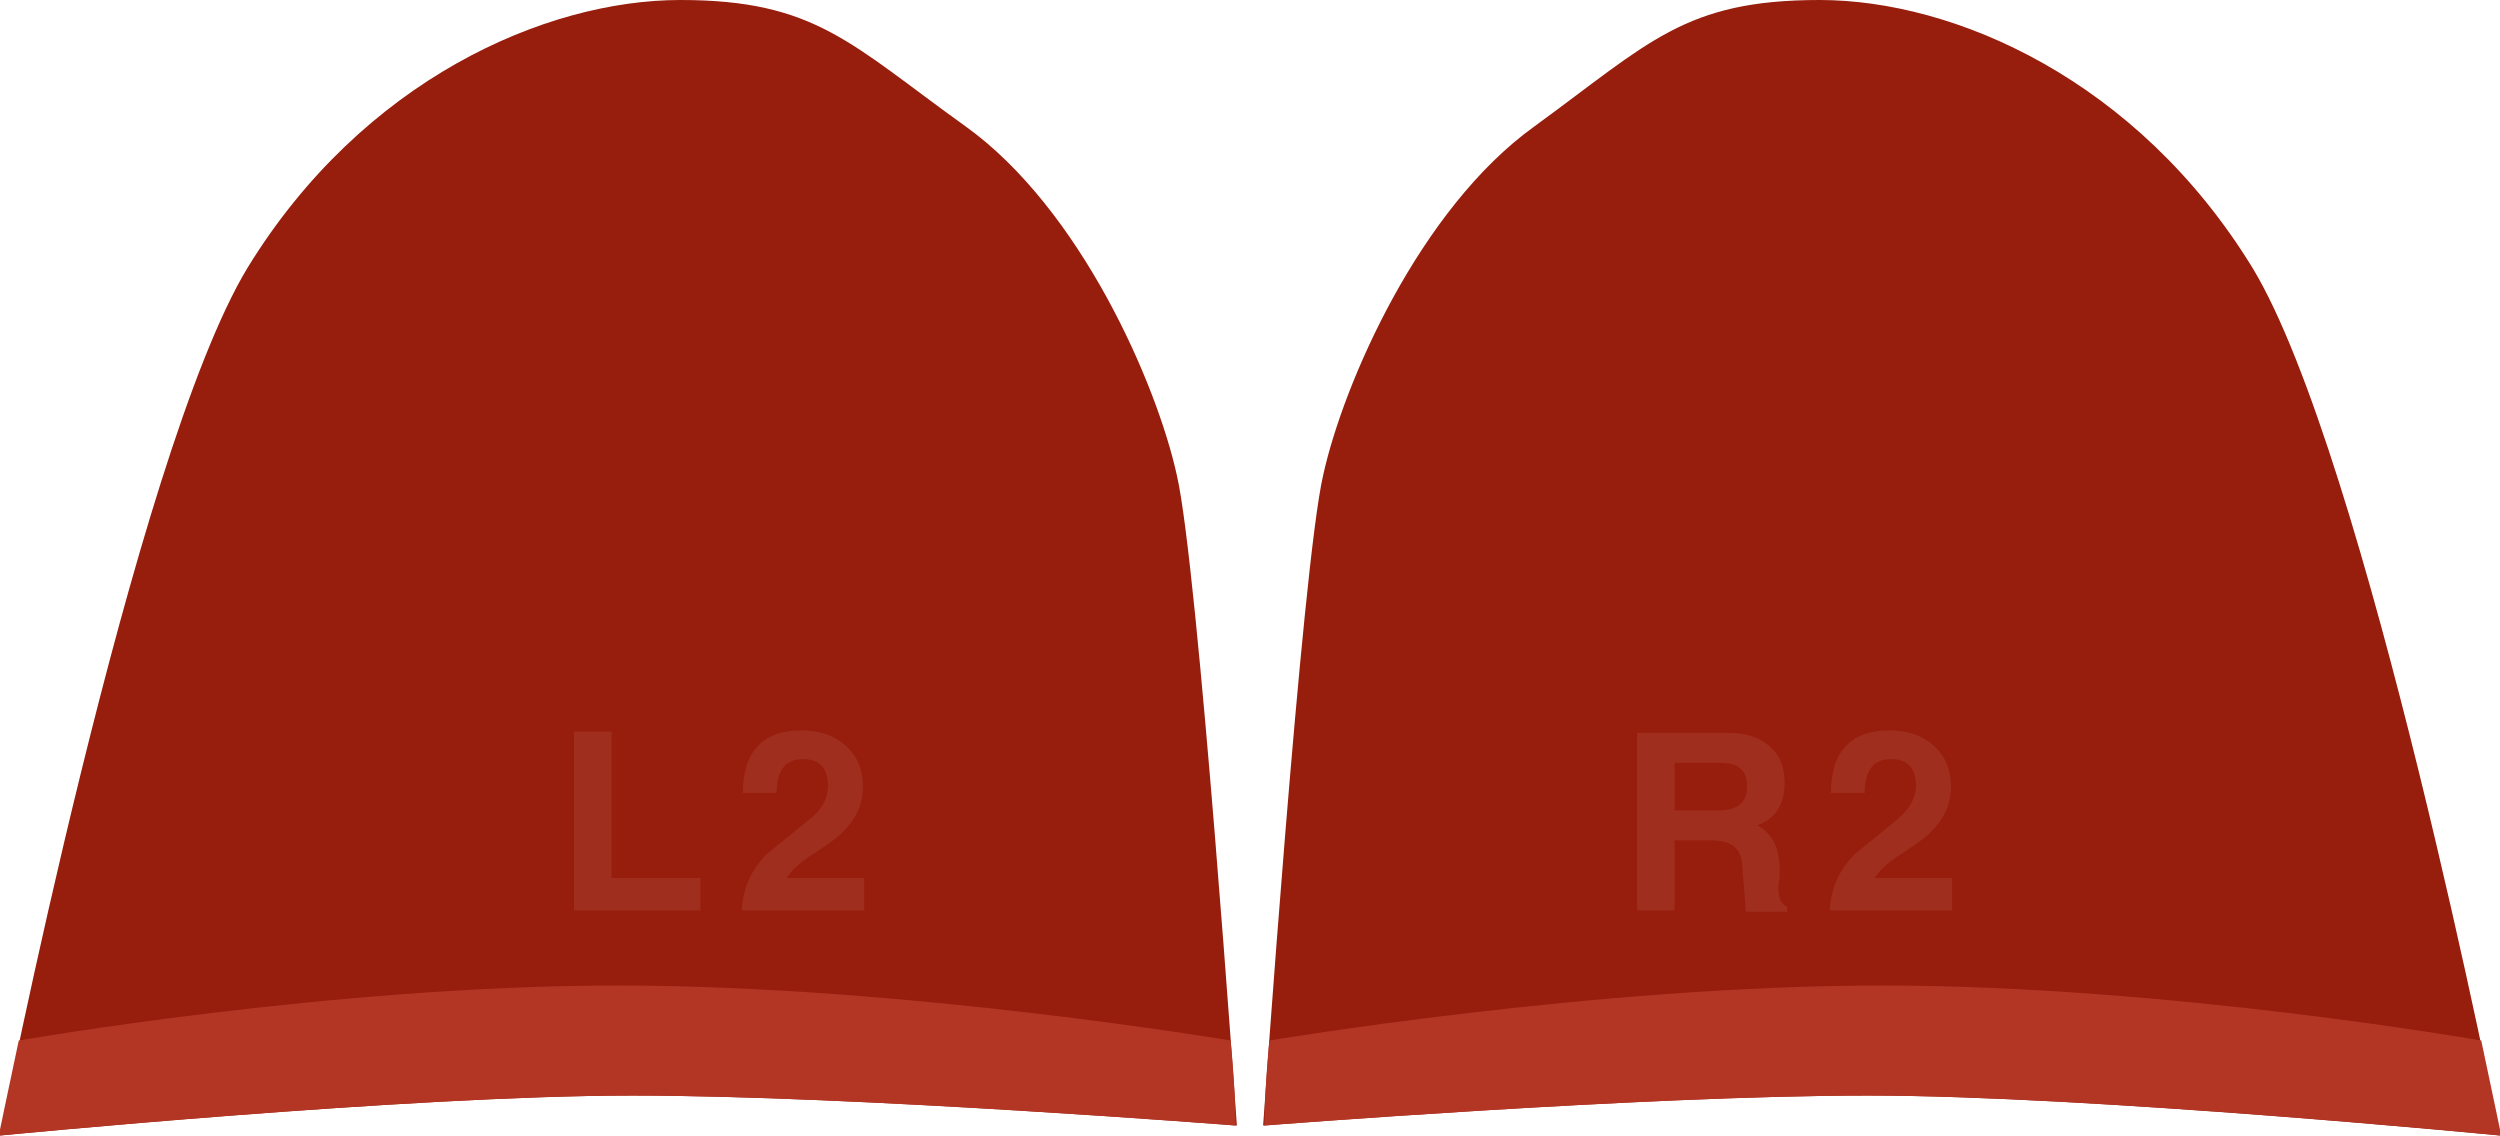
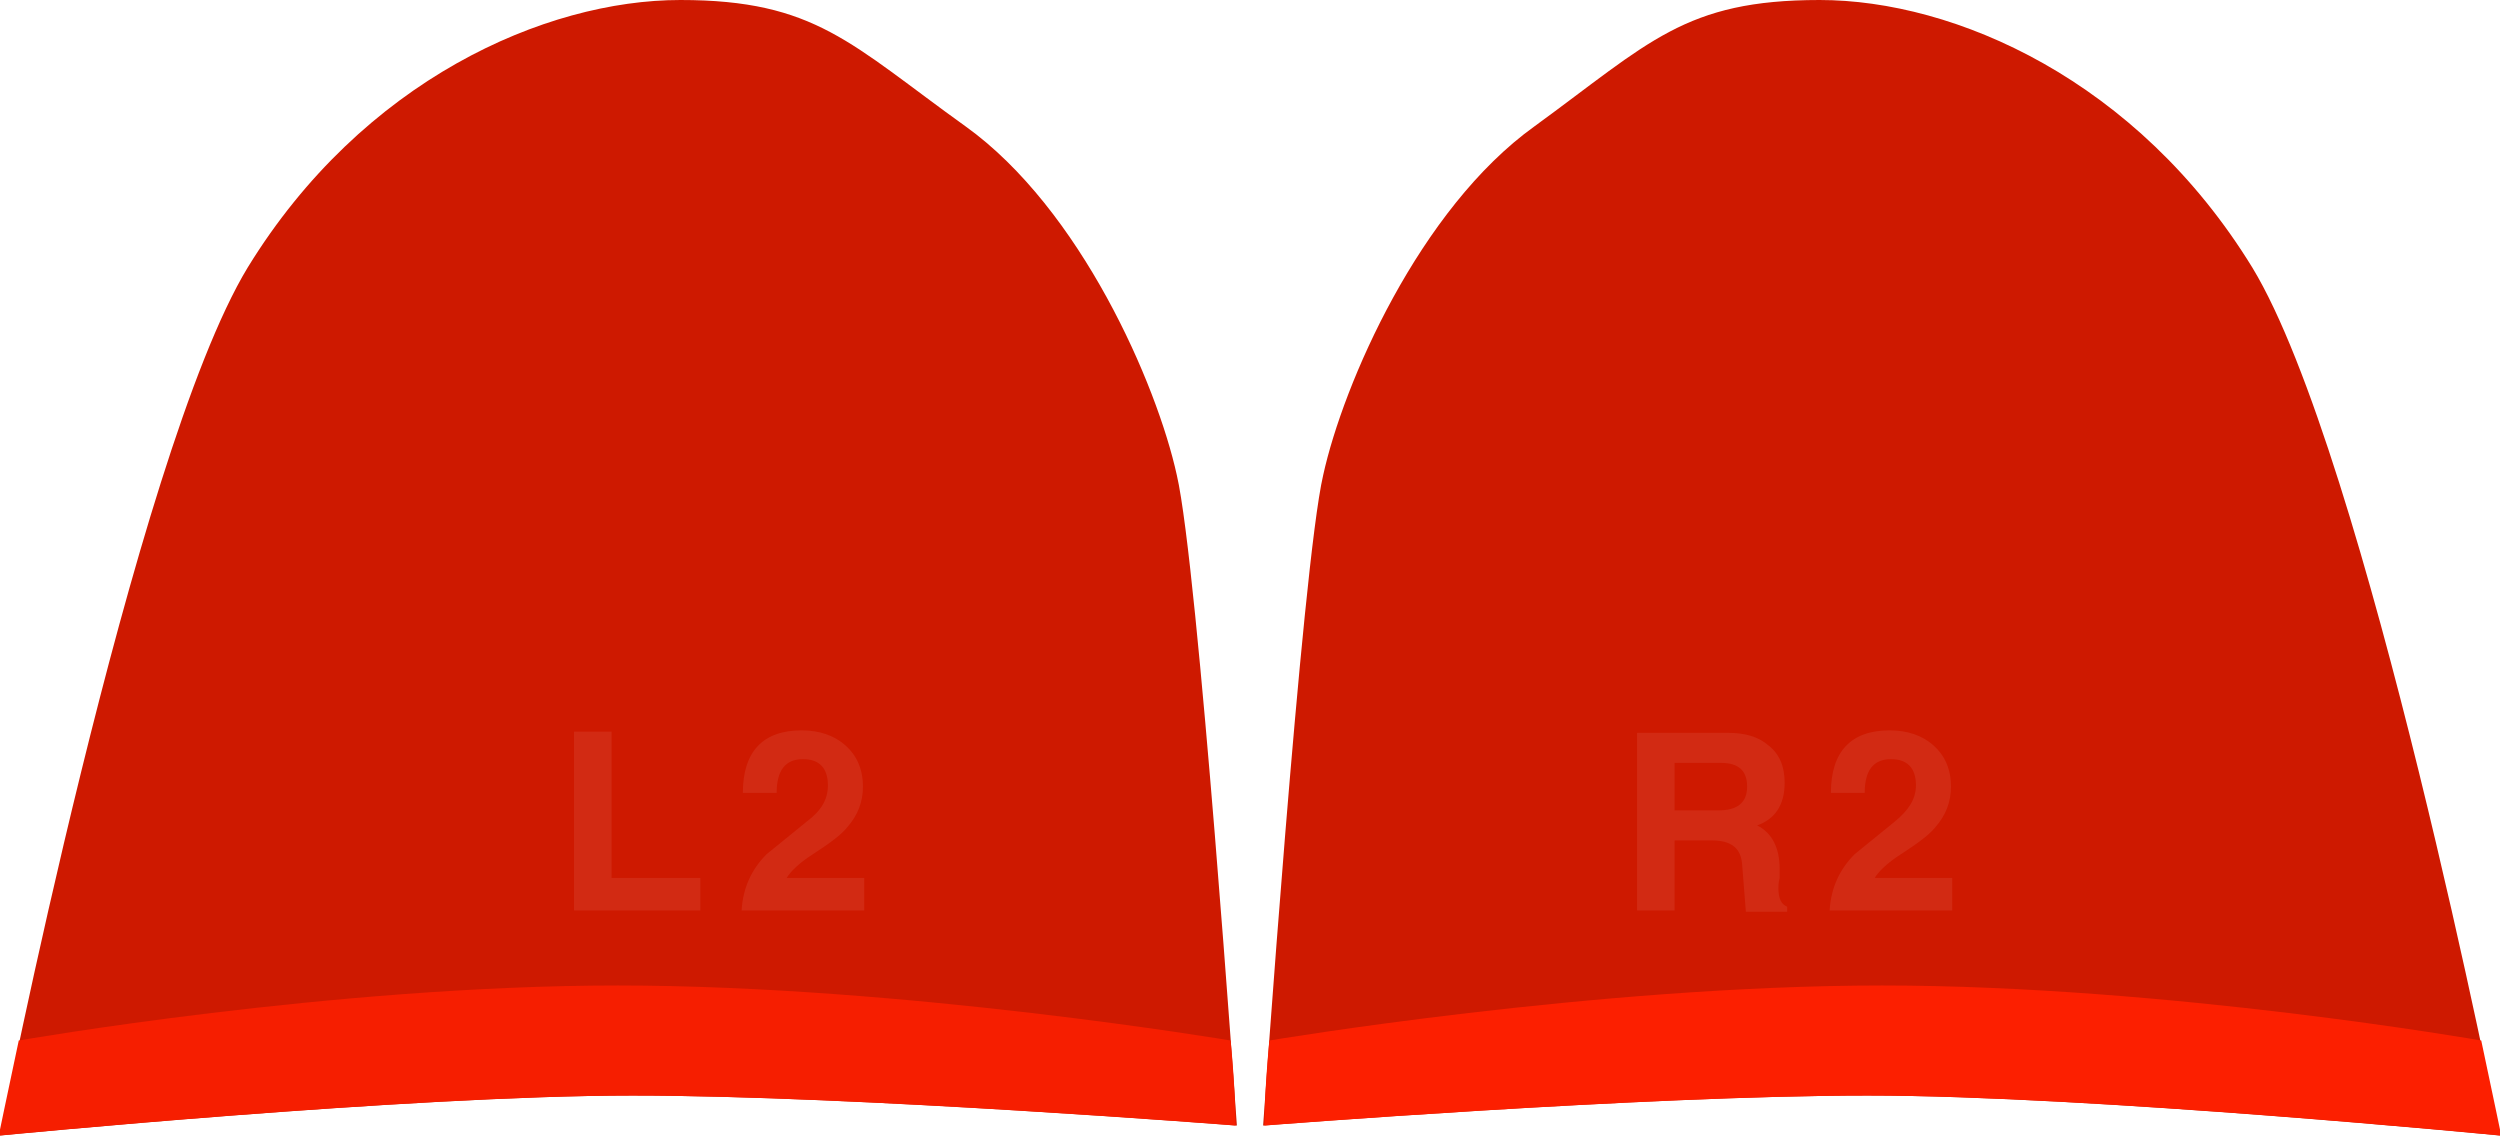
<svg xmlns="http://www.w3.org/2000/svg" version="1.1" id="Layer_1" x="0px" y="0px" width="199.9px" height="90.8px" viewBox="-859 495.2 199.9 90.8" style="enable-background:new -859 495.2 199.9 90.8;" xml:space="preserve">
  <defs id="defs7040" />
  <style type="text/css" id="style7003">
	.st0{fill:#3ED8D2;}
	.st1{fill:#61E0DF;}
	.st2{opacity:8.000000e-002;}
</style>
  <g id="g7019">
    <g id="g7009">
-       <path class="st0" d="M-659.1,586c0,0-32.7-3.2-50.6-3.2c-17.9,0-48.3,2.4-48.3,2.4s3.1-44.7,4.8-52c1.6-7.3,7.7-21.3,16.9-27.9    c9.2-6.7,12-10.1,22.8-10.1s25.4,6.4,34.6,21.4C-669.8,531.6-659.1,586-659.1,586z" id="path7005" style="fill:#971d0c;fill-opacity:1" />
-       <path class="st1" d="M-757.5,578.4c0,0,26.1-4.4,49-4.4c22.8,0,47.9,4.4,47.9,4.4c1,4.7,1.6,7.6,1.6,7.6s-32.7-3.2-50.6-3.2    s-48.3,2.4-48.3,2.4S-757.9,582.5-757.5,578.4z" id="path7007" style="fill:#b33625;fill-opacity:1" />
+       <path class="st0" d="M-659.1,586c0,0-32.7-3.2-50.6-3.2c-17.9,0-48.3,2.4-48.3,2.4s3.1-44.7,4.8-52c1.6-7.3,7.7-21.3,16.9-27.9    c9.2-6.7,12-10.1,22.8-10.1s25.4,6.4,34.6,21.4C-669.8,531.6-659.1,586-659.1,586z" id="path7005" style="fill:#ce1900;fill-opacity:1" />
+       <path class="st1" d="M-757.5,578.4c0,0,26.1-4.4,49-4.4c22.8,0,47.9,4.4,47.9,4.4c1,4.7,1.6,7.6,1.6,7.6s-32.7-3.2-50.6-3.2    s-48.3,2.4-48.3,2.4S-757.9,582.5-757.5,578.4z" id="path7007" style="fill:#fc1f00;fill-opacity:1" />
    </g>
    <g class="st2" id="g7017">
      <g id="g7013">
        <path d="M-707.5,560.9c-2.1,1.7-3.2,2.6-3.2,2.6c-1.2,1.2-1.9,2.7-2,4.5h9.8v-2.6h-6.2c0.3-0.5,1-1.2,2.1-1.9     c1.4-0.9,2.3-1.6,2.7-2.1c0.9-1,1.3-2.1,1.3-3.3c0-1.4-0.5-2.5-1.4-3.3c-0.9-0.8-2.1-1.2-3.5-1.2c-3.1,0-4.7,1.7-4.7,5h2.7     c0-1.8,0.7-2.7,2.1-2.7c1.3,0,2,0.7,2,2.1C-705.8,559.1-706.4,560-707.5,560.9z" id="path7011" style="fill:#fff7f6;fill-opacity:1" />
      </g>
      <path d="M-725.1,562.4h3c1.5,0,2.3,0.6,2.4,1.9c0.1,1.2,0.2,2.5,0.3,3.8h3.3v-0.4c-0.5-0.2-0.7-0.7-0.7-1.5c0-0.2,0-0.4,0.1-0.8    v-0.7c0-1.7-0.6-2.9-1.8-3.5c1.4-0.5,2.2-1.6,2.2-3.4c0-1.3-0.4-2.3-1.3-3c-0.8-0.7-1.9-1-3.2-1h-7.3V568h3V562.4z M-725.1,556.2    h3.7c1.4,0,2.1,0.6,2.1,1.9c0,1.3-0.8,1.9-2.3,1.9h-3.5V556.2z" id="path7015" style="fill:#fff7f6;fill-opacity:1" />
    </g>
  </g>
  <g id="g7035">
    <g id="g7025">
-       <path class="st0" d="M-859,586c0,0,32.7-3.2,50.6-3.2c17.9,0,48.3,2.4,48.3,2.4s-3.1-44.7-4.8-52c-1.6-7.3-7.7-21.3-16.9-27.9    s-12-10.1-22.8-10.1c-10.8,0-25.4,6.4-34.6,21.4C-848.3,531.6-859,586-859,586z" id="path7021" style="fill:#971d0c;fill-opacity:1" />
-       <path class="st1" d="M-760.6,578.4c0,0-26.1-4.4-49-4.4c-22.8,0-47.9,4.4-47.9,4.4c-1,4.7-1.6,7.6-1.6,7.6s32.7-3.2,50.6-3.2    s48.3,2.4,48.3,2.4S-760.2,582.5-760.6,578.4z" id="path7023" style="fill:#b33625;fill-opacity:1" />
+       <path class="st0" d="M-859,586c0,0,32.7-3.2,50.6-3.2c17.9,0,48.3,2.4,48.3,2.4s-3.1-44.7-4.8-52c-1.6-7.3-7.7-21.3-16.9-27.9    s-12-10.1-22.8-10.1c-10.8,0-25.4,6.4-34.6,21.4C-848.3,531.6-859,586-859,586z" id="path7021" style="fill:#ce1900;fill-opacity:1" />
+       <path class="st1" d="M-760.6,578.4c0,0-26.1-4.4-49-4.4c-22.8,0-47.9,4.4-47.9,4.4c-1,4.7-1.6,7.6-1.6,7.6s32.7-3.2,50.6-3.2    s48.3,2.4,48.3,2.4S-760.2,582.5-760.6,578.4z" id="path7023" style="fill:#f61e00;fill-opacity:1" />
    </g>
    <g class="st2" id="g7033">
      <g id="g7029">
        <path d="M-794.5,560.9c-2.1,1.7-3.2,2.6-3.2,2.6c-1.2,1.2-1.9,2.7-2,4.5h9.8v-2.6h-6.2c0.3-0.5,1-1.2,2.1-1.9     c1.4-0.9,2.3-1.6,2.7-2.1c0.9-1,1.3-2.1,1.3-3.3c0-1.4-0.5-2.5-1.4-3.3c-0.9-0.8-2.1-1.2-3.5-1.2c-3.1,0-4.7,1.7-4.7,5h2.7     c0-1.8,0.7-2.7,2.1-2.7c1.3,0,2,0.7,2,2.1C-792.8,559.1-793.3,560-794.5,560.9z" id="path7027" style="fill:#fff7f6;fill-opacity:1" />
      </g>
      <polygon points="-803,565.4 -810.1,565.4 -810.1,553.7 -813.1,553.7 -813.1,568 -803,568   " id="polygon7031" style="fill:#fff7f6;fill-opacity:1" />
    </g>
  </g>
</svg>
